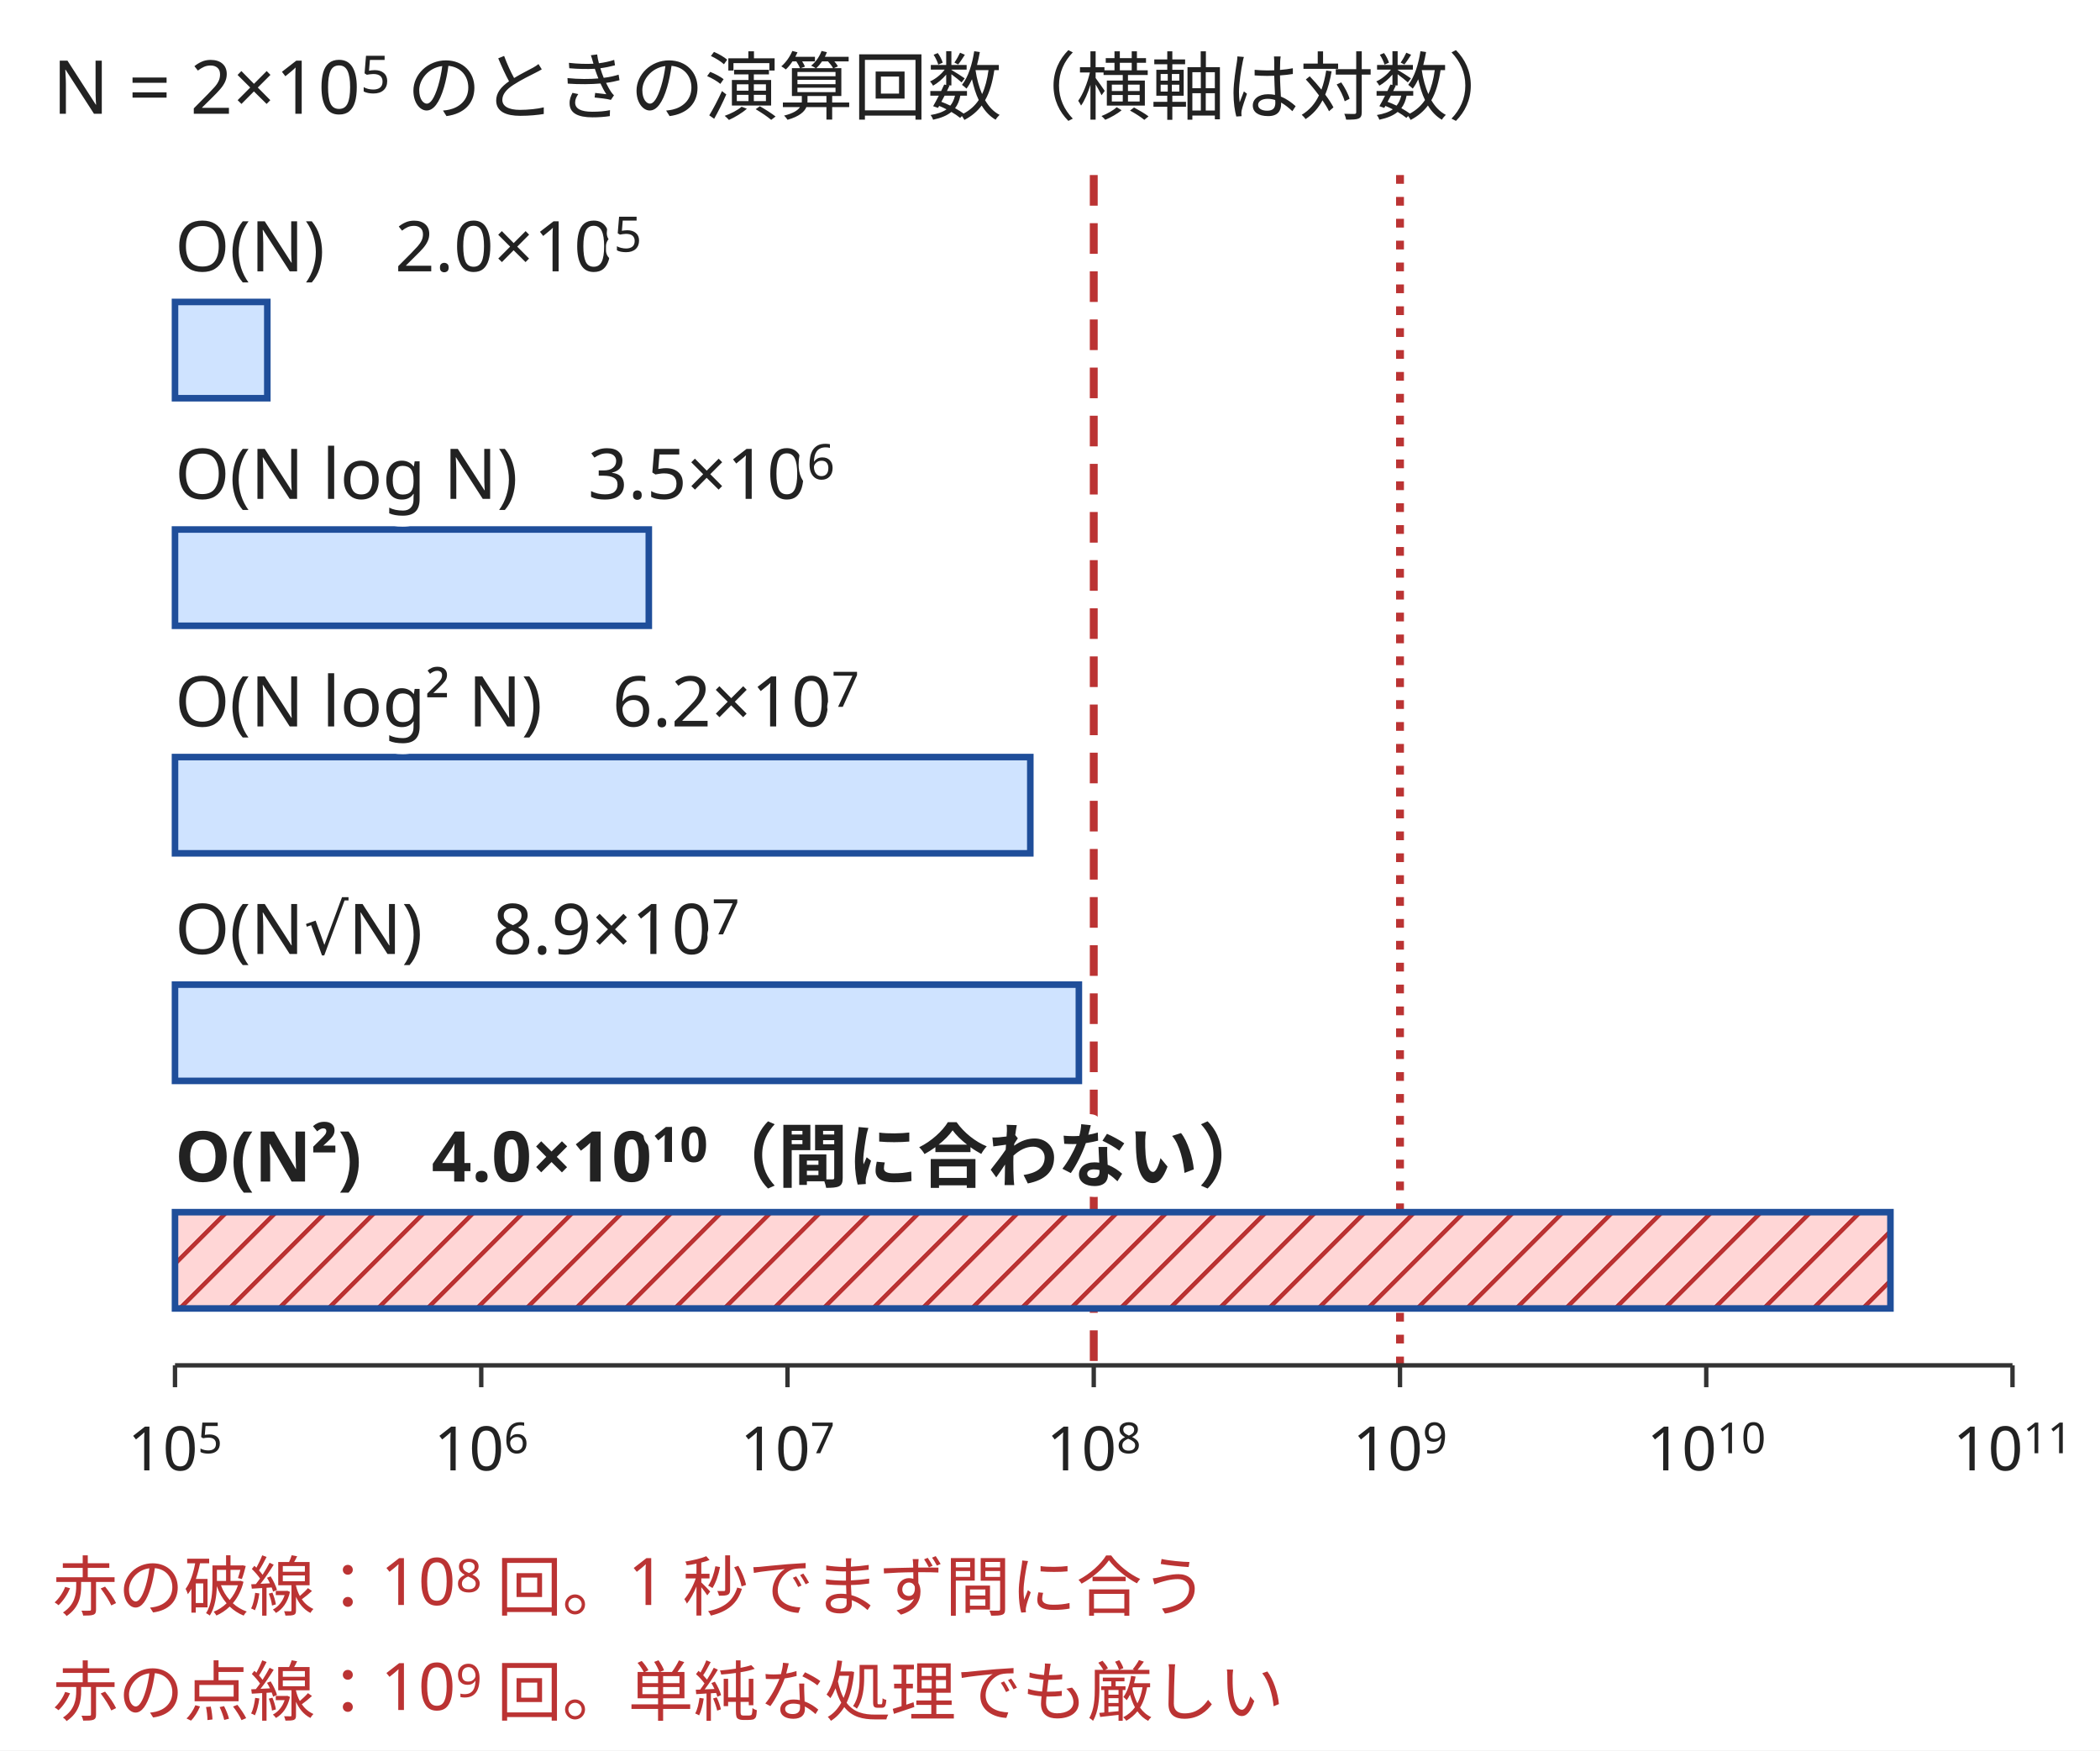
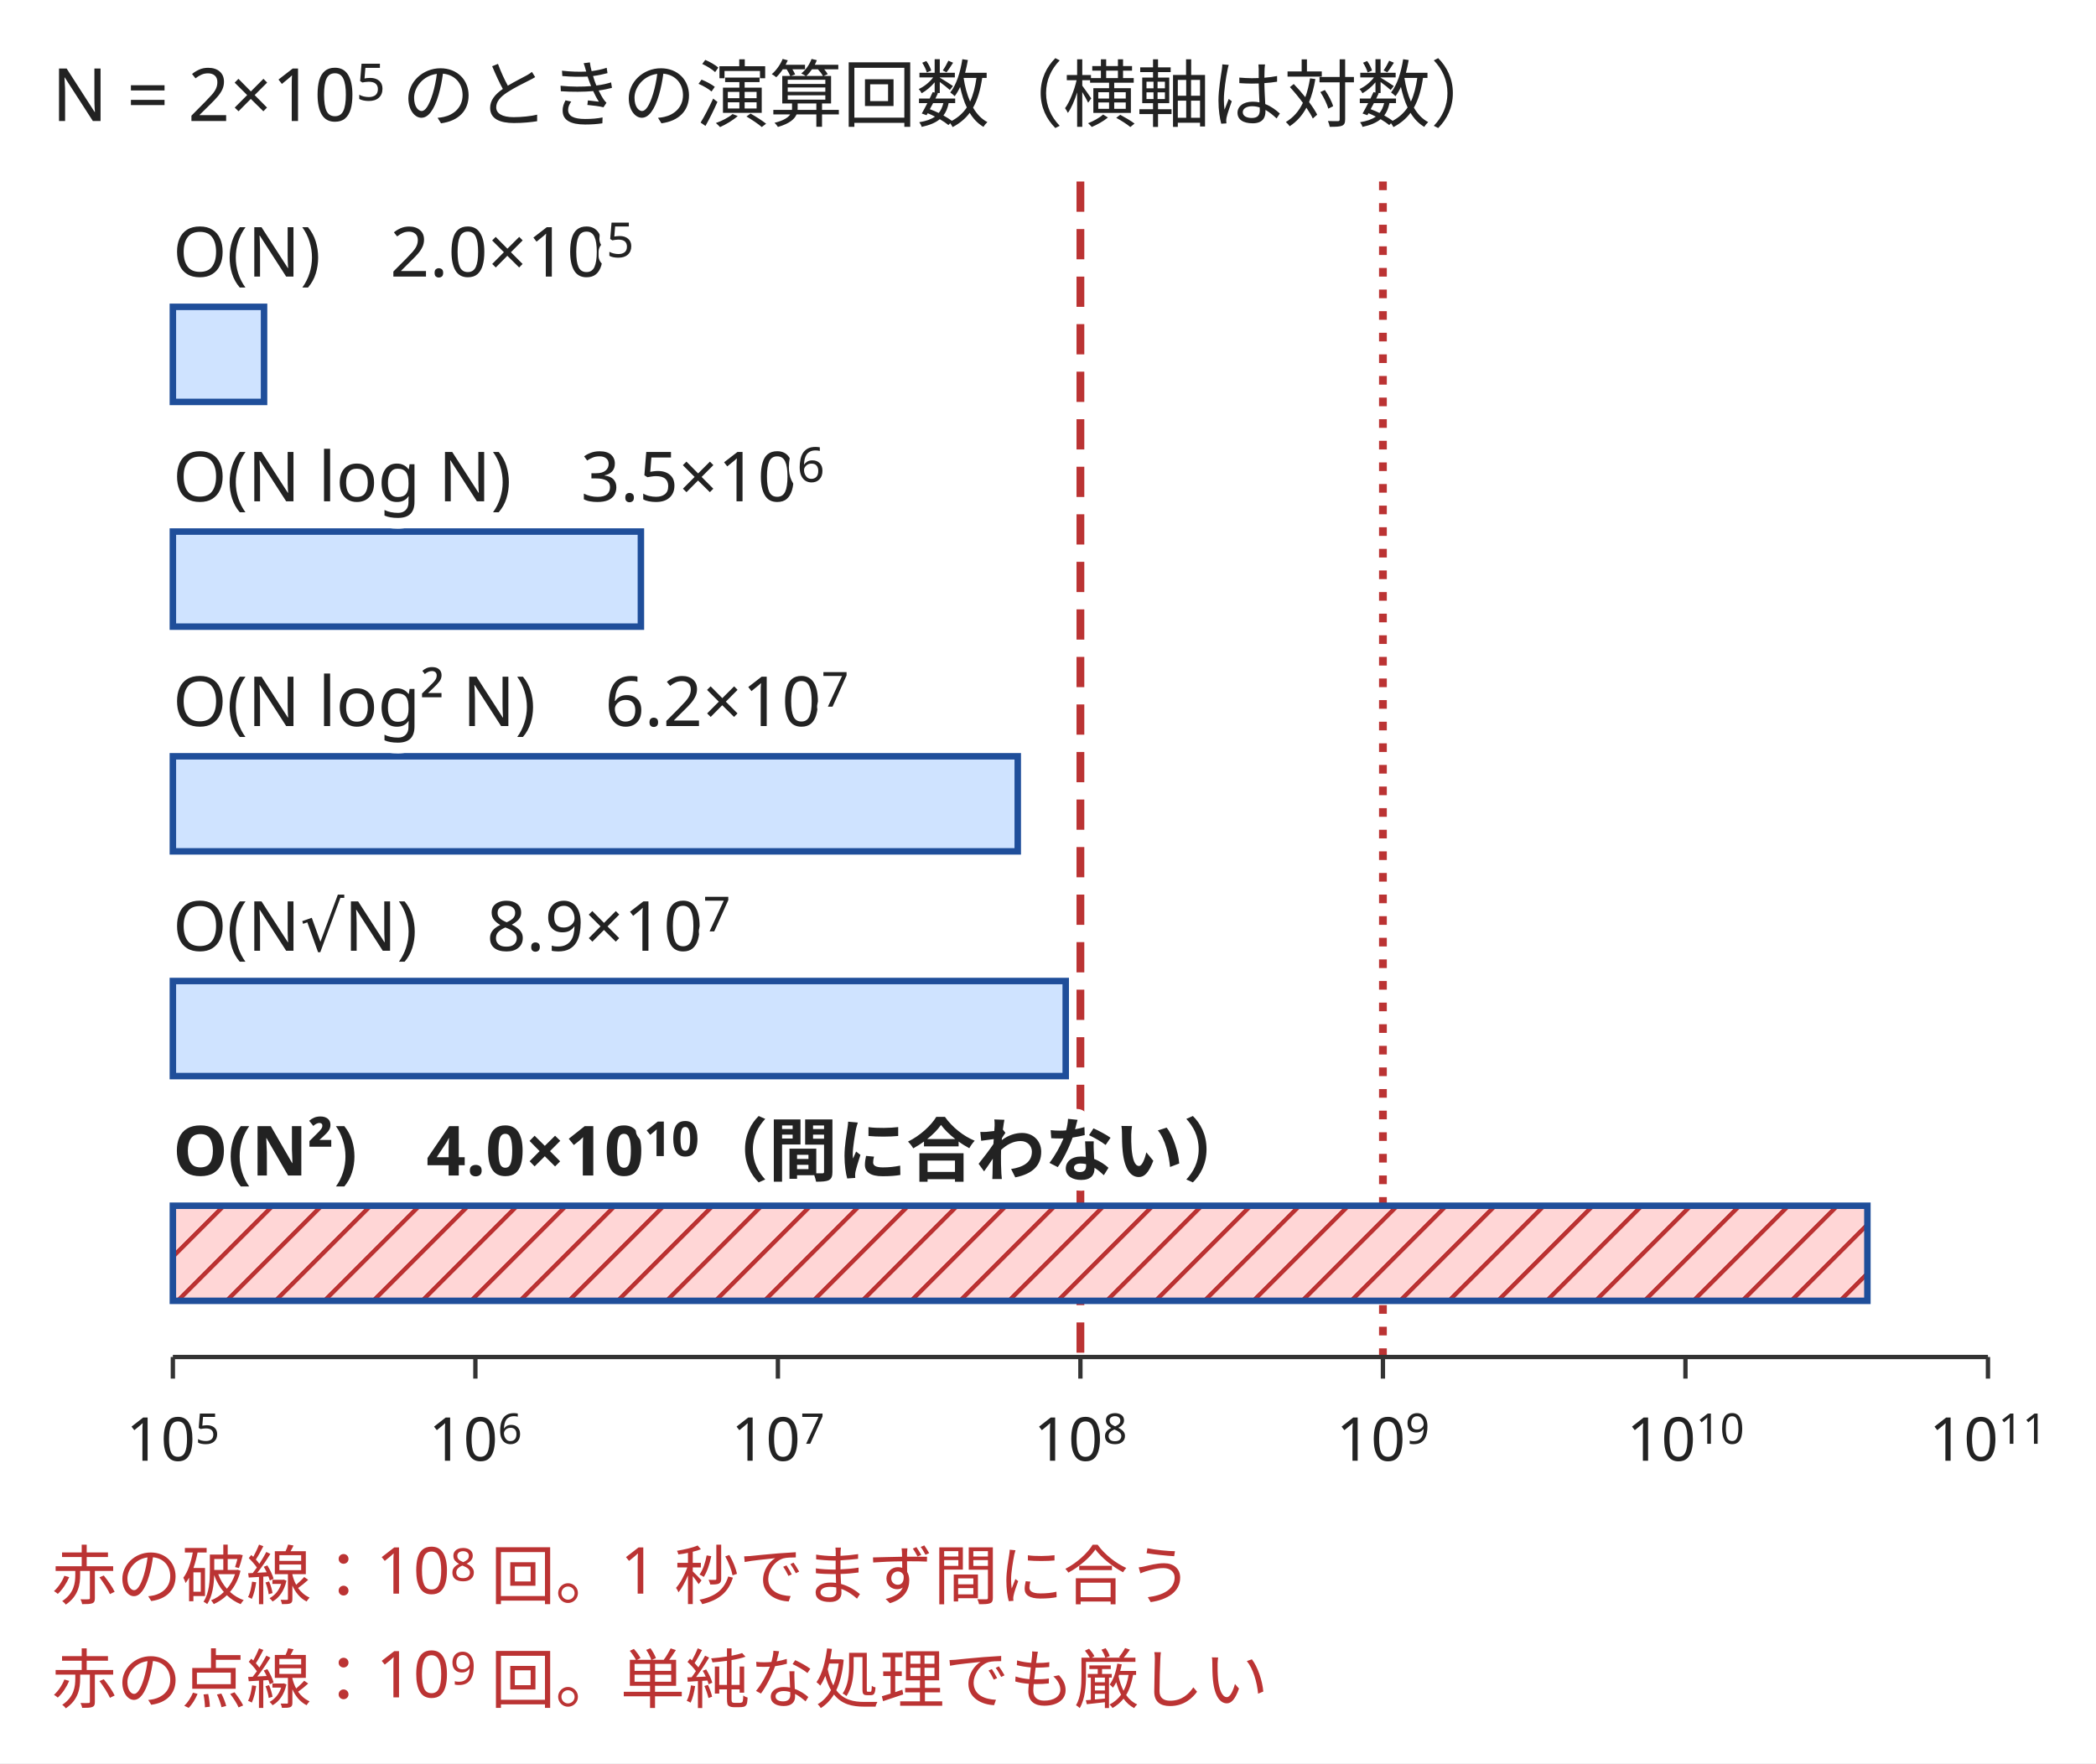
- <svg xmlns="http://www.w3.org/2000/svg" width="480" height="400" viewBox="0 0 480 400" font-family="sans-serif" font-size="16">
-   <defs>
-     <pattern id="hatch" width="8" height="8" patternUnits="userSpaceOnUse" patternTransform="rotate(45)">
-       <rect width="8" height="8" fill="#ffd6d6" />
-       <line x1="0" y1="0" x2="0" y2="8" stroke="#b33" stroke-width="2" />
-     </pattern>
-   </defs>
+ <svg xmlns="http://www.w3.org/2000/svg" width="485" height="408" viewBox="0 0 485 408" font-family="sans-serif" font-size="16">
  <rect width="100%" height="100%" fill="#ffffff" />
-   <text x="12" y="26" fill="#222" font-size="17">N = 2×10<tspan baseline-shift="super" font-size="0.7em">5</tspan> のときの演算回数（横軸は対数）</text>
-   <line x1="250" y1="40" x2="250" y2="312" stroke="#b33" stroke-width="1.8" stroke-dasharray="7,4" />
-   <line x1="320" y1="40" x2="320" y2="312" stroke="#b33" stroke-width="1.8" stroke-dasharray="2,3" />
-   <rect x="40" y="69" width="21.1" height="22" fill="#cfe3ff" stroke="#1f4e9a" stroke-width="1.5" />
-   <text x="40" y="62" fill="#222" stroke="#fff" stroke-width="5" stroke-linejoin="round" paint-order="stroke">O(N)　2.0×10<tspan baseline-shift="super" font-size="0.7em">5</tspan>
-   </text>
-   <rect x="40" y="121" width="108.3" height="22" fill="#cfe3ff" stroke="#1f4e9a" stroke-width="1.5" />
-   <text x="40" y="114" fill="#222" stroke="#fff" stroke-width="5" stroke-linejoin="round" paint-order="stroke">O(N log N)　3.5×10<tspan baseline-shift="super" font-size="0.7em">6</tspan>
-   </text>
-   <rect x="40" y="173" width="195.5" height="22" fill="#cfe3ff" stroke="#1f4e9a" stroke-width="1.5" />
-   <text x="40" y="166" fill="#222" stroke="#fff" stroke-width="5" stroke-linejoin="round" paint-order="stroke">O(N log² N)　6.2×10<tspan baseline-shift="super" font-size="0.7em">7</tspan>
-   </text>
-   <rect x="40" y="225" width="206.6" height="22" fill="#cfe3ff" stroke="#1f4e9a" stroke-width="1.5" />
-   <text x="40" y="218" fill="#222" stroke="#fff" stroke-width="5" stroke-linejoin="round" paint-order="stroke">O(N√N)　8.9×10<tspan baseline-shift="super" font-size="0.7em">7</tspan>
-   </text>
-   <rect x="40" y="277" width="392.1" height="22" fill="url(#hatch)" stroke="#1f4e9a" stroke-width="1.5" />
-   <text x="40" y="270" fill="#222" stroke="#fff" stroke-width="5" stroke-linejoin="round" paint-order="stroke" font-weight="bold">O(N²)　4.0×10<tspan baseline-shift="super" font-size="0.7em">10</tspan>（間に合わない）</text>
-   <line x1="40" y1="312" x2="460" y2="312" stroke="#333" />
-   <line x1="40" y1="312" x2="40" y2="317" stroke="#333" />
-   <text x="40" y="336" text-anchor="middle" fill="#222" font-size="14">10<tspan baseline-shift="super" font-size="0.7em">5</tspan>
-   </text>
-   <line x1="110" y1="312" x2="110" y2="317" stroke="#333" />
-   <text x="110" y="336" text-anchor="middle" fill="#222" font-size="14">10<tspan baseline-shift="super" font-size="0.7em">6</tspan>
-   </text>
-   <line x1="180" y1="312" x2="180" y2="317" stroke="#333" />
-   <text x="180" y="336" text-anchor="middle" fill="#222" font-size="14">10<tspan baseline-shift="super" font-size="0.7em">7</tspan>
-   </text>
-   <line x1="250" y1="312" x2="250" y2="317" stroke="#333" />
-   <text x="250" y="336" text-anchor="middle" fill="#222" font-size="14">10<tspan baseline-shift="super" font-size="0.7em">8</tspan>
-   </text>
-   <line x1="320" y1="312" x2="320" y2="317" stroke="#333" />
-   <text x="320" y="336" text-anchor="middle" fill="#222" font-size="14">10<tspan baseline-shift="super" font-size="0.7em">9</tspan>
-   </text>
-   <line x1="390" y1="312" x2="390" y2="317" stroke="#333" />
-   <text x="390" y="336" text-anchor="middle" fill="#222" font-size="14">10<tspan baseline-shift="super" font-size="0.7em">10</tspan>
-   </text>
-   <line x1="460" y1="312" x2="460" y2="317" stroke="#333" />
-   <text x="460" y="336" text-anchor="middle" fill="#222" font-size="14">10<tspan baseline-shift="super" font-size="0.7em">11</tspan>
-   </text>
-   <text x="12" y="368" fill="#b33" font-size="15">赤の破線：10<tspan baseline-shift="super" font-size="0.7em">8</tspan> 回。1 秒でまず間に合う</text>
-   <text x="12" y="392" fill="#b33" font-size="15">赤の点線：10<tspan baseline-shift="super" font-size="0.7em">9</tspan> 回。単純な処理でも厳しい</text>
+   <g transform="translate(0 2)">
+     <defs>
+       <pattern id="hatch" width="8" height="8" patternUnits="userSpaceOnUse" patternTransform="rotate(45)">
+         <rect width="8" height="8" fill="#ffd6d6" />
+         <line x1="0" y1="0" x2="0" y2="8" stroke="#b33" stroke-width="2" />
+       </pattern>
+     </defs>
+     <text x="12" y="26" fill="#222" font-size="17">N = 2×10<tspan baseline-shift="super" font-size="0.7em">5</tspan> のときの演算回数（横軸は対数）</text>
+     <line x1="250" y1="40" x2="250" y2="312" stroke="#b33" stroke-width="1.8" stroke-dasharray="7,4" />
+     <line x1="320" y1="40" x2="320" y2="312" stroke="#b33" stroke-width="1.8" stroke-dasharray="2,3" />
+     <rect x="40" y="69" width="21.1" height="22" fill="#cfe3ff" stroke="#1f4e9a" stroke-width="1.5" />
+     <text x="40" y="62" fill="#222" stroke="#fff" stroke-width="5" stroke-linejoin="round" paint-order="stroke">O(N)　2.0×10<tspan baseline-shift="super" font-size="0.7em">5</tspan>
+     </text>
+     <rect x="40" y="121" width="108.3" height="22" fill="#cfe3ff" stroke="#1f4e9a" stroke-width="1.5" />
+     <text x="40" y="114" fill="#222" stroke="#fff" stroke-width="5" stroke-linejoin="round" paint-order="stroke">O(N log N)　3.5×10<tspan baseline-shift="super" font-size="0.7em">6</tspan>
+     </text>
+     <rect x="40" y="173" width="195.5" height="22" fill="#cfe3ff" stroke="#1f4e9a" stroke-width="1.5" />
+     <text x="40" y="166" fill="#222" stroke="#fff" stroke-width="5" stroke-linejoin="round" paint-order="stroke">O(N log² N)　6.2×10<tspan baseline-shift="super" font-size="0.7em">7</tspan>
+     </text>
+     <rect x="40" y="225" width="206.6" height="22" fill="#cfe3ff" stroke="#1f4e9a" stroke-width="1.5" />
+     <text x="40" y="218" fill="#222" stroke="#fff" stroke-width="5" stroke-linejoin="round" paint-order="stroke">O(N√N)　8.9×10<tspan baseline-shift="super" font-size="0.7em">7</tspan>
+     </text>
+     <rect x="40" y="277" width="392.1" height="22" fill="url(#hatch)" stroke="#1f4e9a" stroke-width="1.5" />
+     <text x="40" y="270" fill="#222" stroke="#fff" stroke-width="5" stroke-linejoin="round" paint-order="stroke" font-weight="bold">O(N²)　4.0×10<tspan baseline-shift="super" font-size="0.7em">10</tspan>（間に合わない）</text>
+     <line x1="40" y1="312" x2="460" y2="312" stroke="#333" />
+     <line x1="40" y1="312" x2="40" y2="317" stroke="#333" />
+     <text x="40" y="336" text-anchor="middle" fill="#222" font-size="14">10<tspan baseline-shift="super" font-size="0.7em">5</tspan>
+     </text>
+     <line x1="110" y1="312" x2="110" y2="317" stroke="#333" />
+     <text x="110" y="336" text-anchor="middle" fill="#222" font-size="14">10<tspan baseline-shift="super" font-size="0.7em">6</tspan>
+     </text>
+     <line x1="180" y1="312" x2="180" y2="317" stroke="#333" />
+     <text x="180" y="336" text-anchor="middle" fill="#222" font-size="14">10<tspan baseline-shift="super" font-size="0.7em">7</tspan>
+     </text>
+     <line x1="250" y1="312" x2="250" y2="317" stroke="#333" />
+     <text x="250" y="336" text-anchor="middle" fill="#222" font-size="14">10<tspan baseline-shift="super" font-size="0.7em">8</tspan>
+     </text>
+     <line x1="320" y1="312" x2="320" y2="317" stroke="#333" />
+     <text x="320" y="336" text-anchor="middle" fill="#222" font-size="14">10<tspan baseline-shift="super" font-size="0.7em">9</tspan>
+     </text>
+     <line x1="390" y1="312" x2="390" y2="317" stroke="#333" />
+     <text x="390" y="336" text-anchor="middle" fill="#222" font-size="14">10<tspan baseline-shift="super" font-size="0.7em">10</tspan>
+     </text>
+     <line x1="460" y1="312" x2="460" y2="317" stroke="#333" />
+     <text x="460" y="336" text-anchor="middle" fill="#222" font-size="14">10<tspan baseline-shift="super" font-size="0.7em">11</tspan>
+     </text>
+     <text x="12" y="368" fill="#b33" font-size="15">赤の破線：10<tspan baseline-shift="super" font-size="0.7em">8</tspan> 回。1 秒でまず間に合う</text>
+     <text x="12" y="392" fill="#b33" font-size="15">赤の点線：10<tspan baseline-shift="super" font-size="0.7em">9</tspan> 回。単純な処理でも厳しい</text>
+   </g>
</svg>
